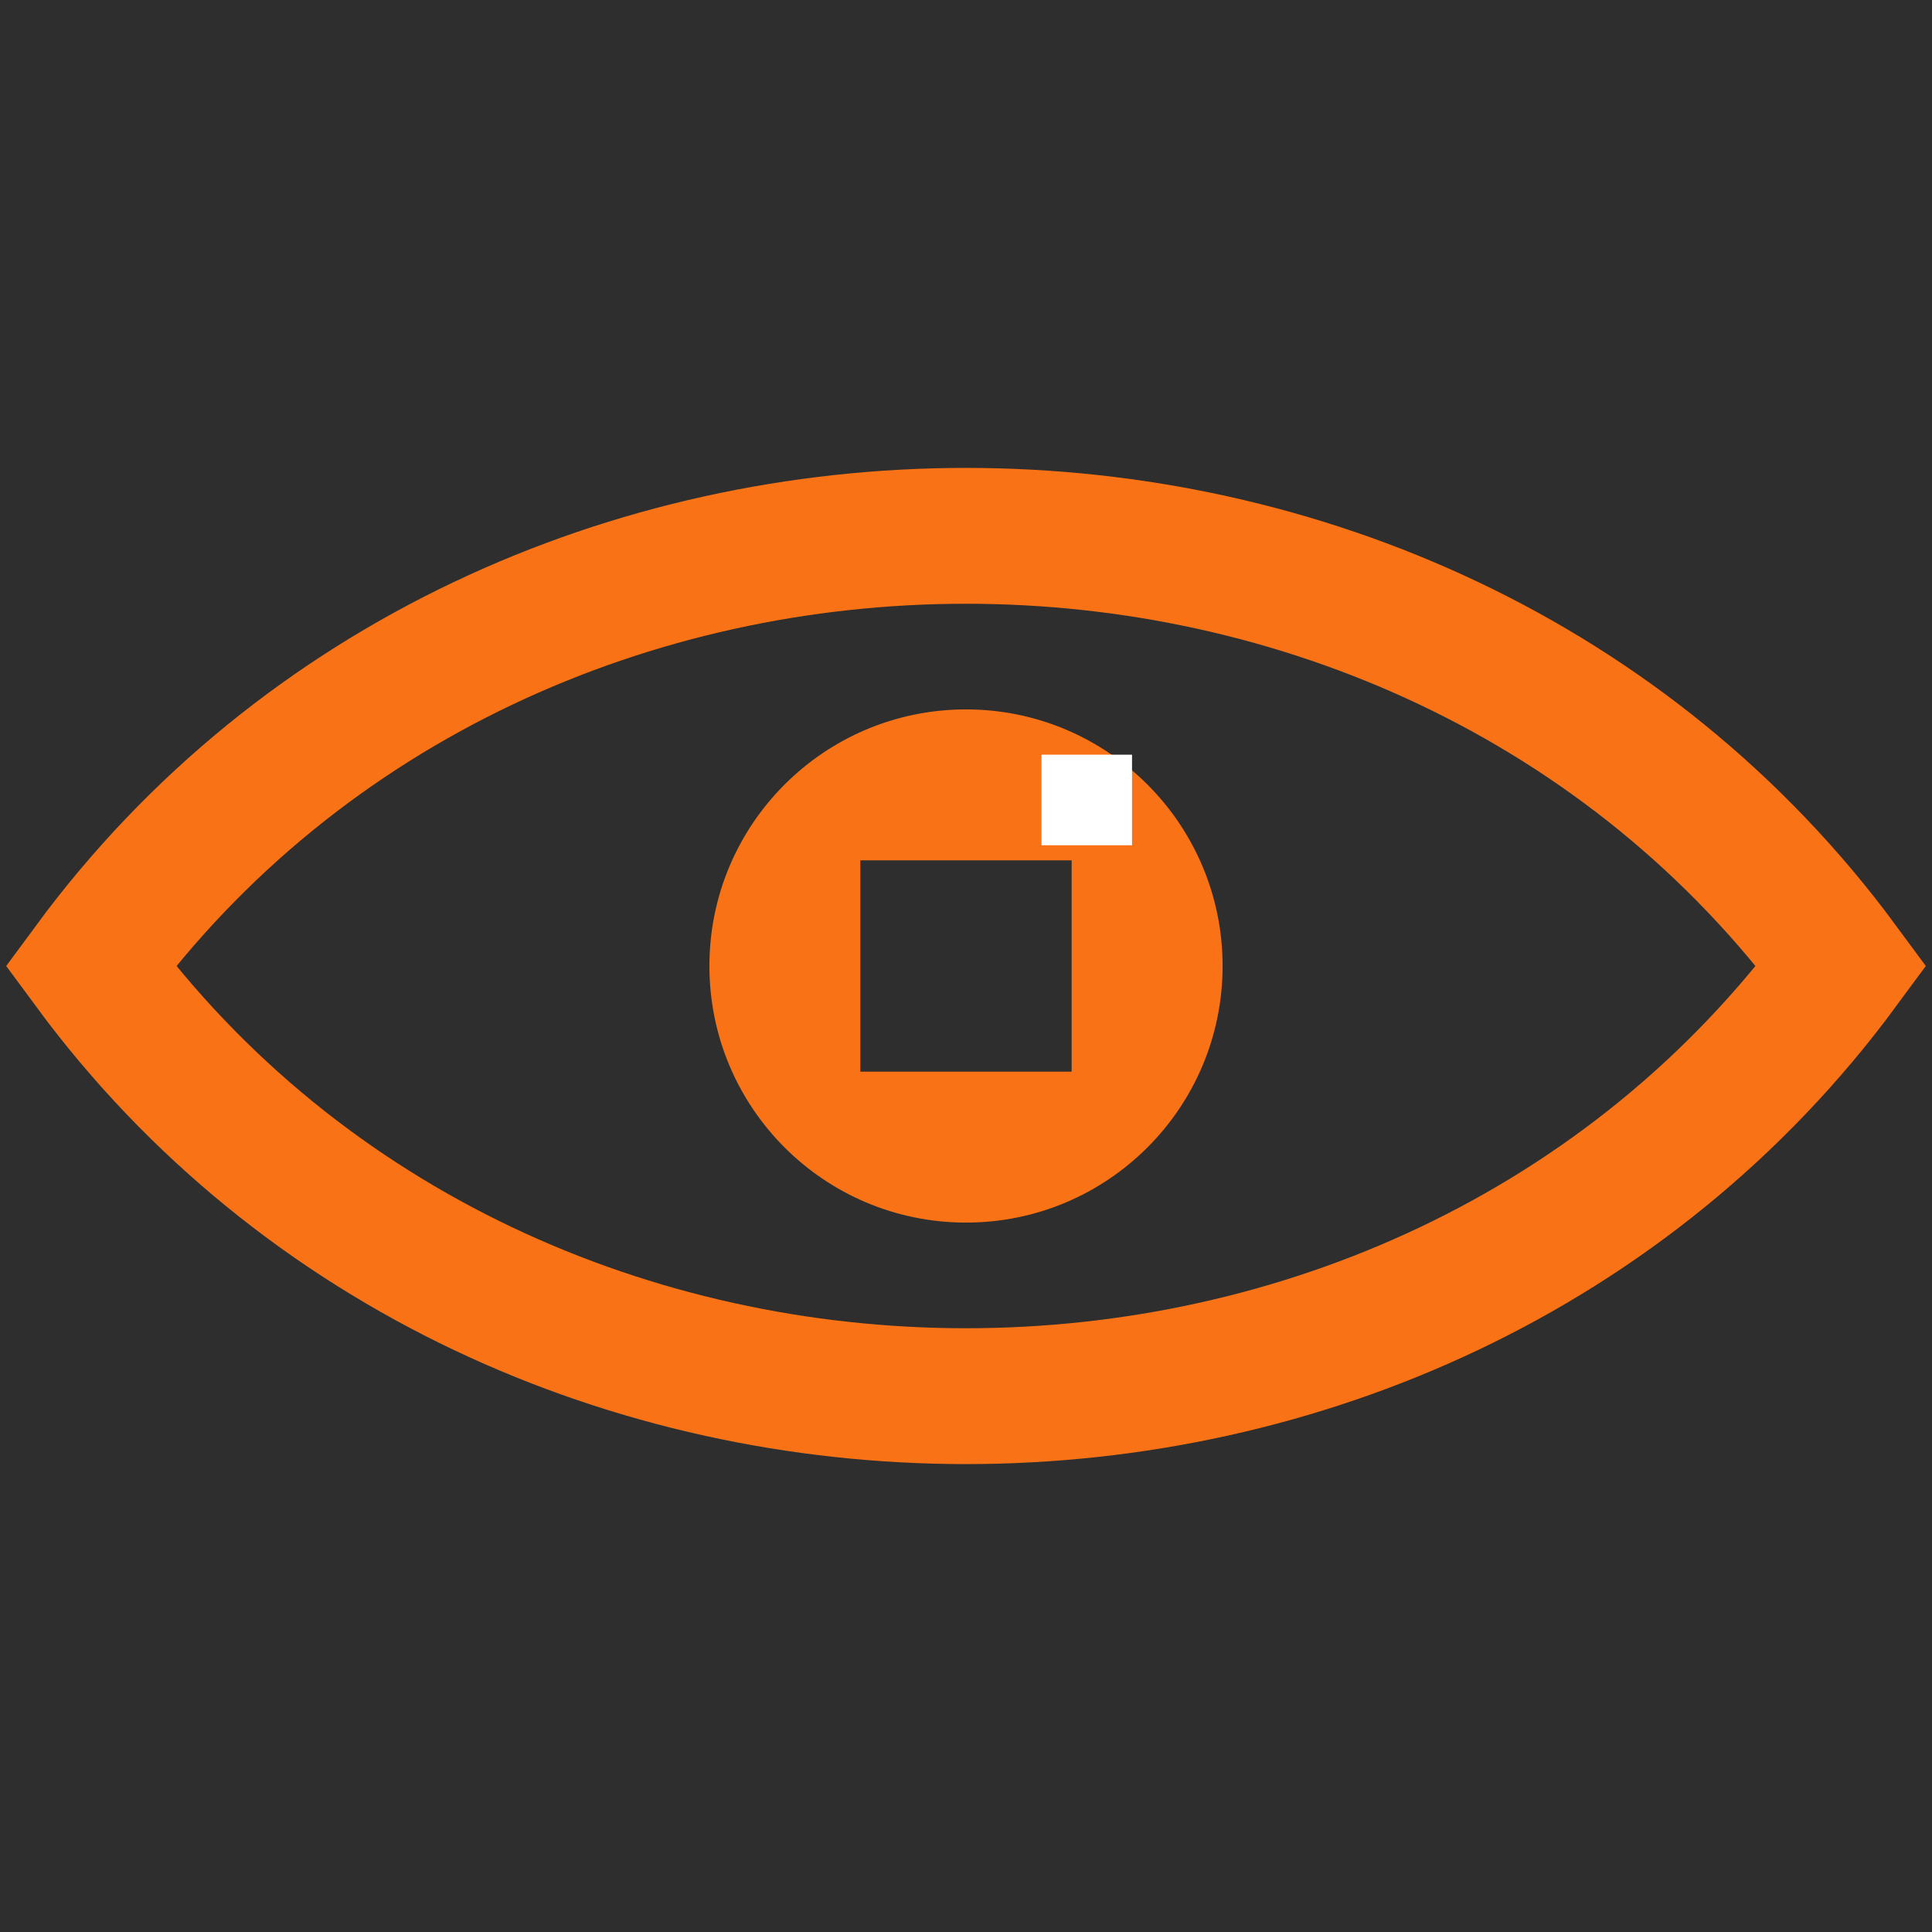
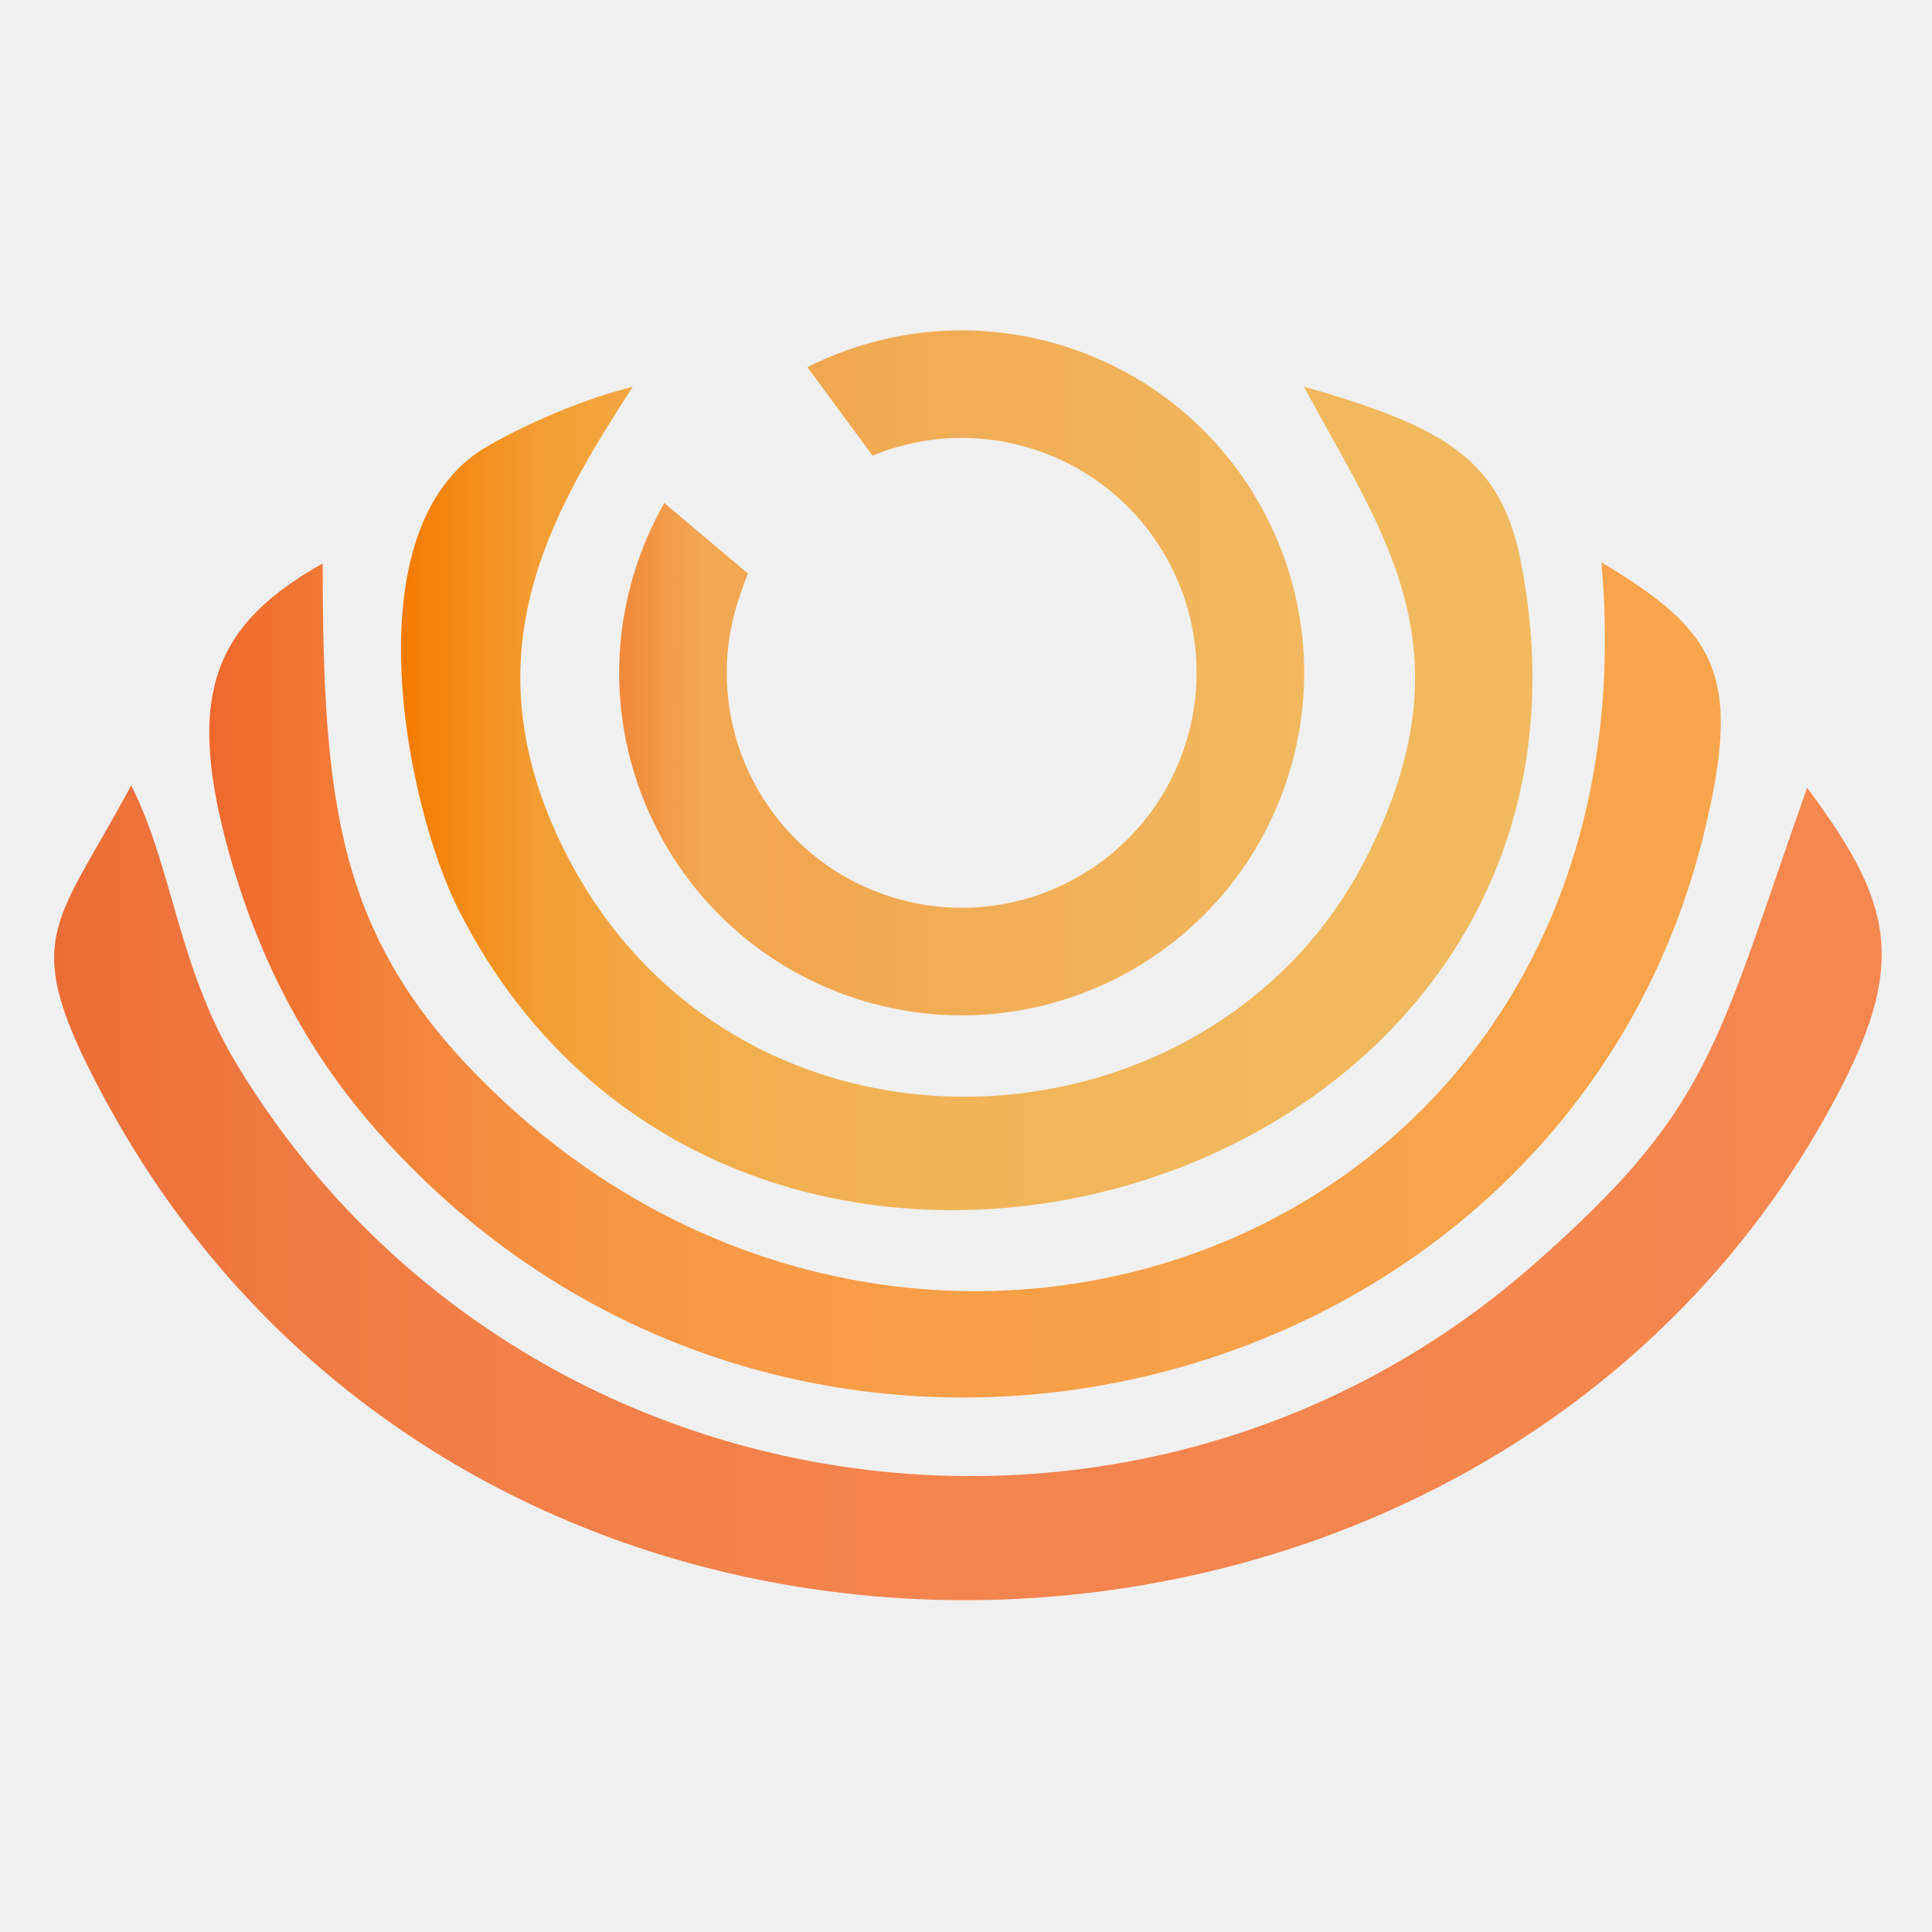
- <svg xmlns="http://www.w3.org/2000/svg" viewBox="0 0 64 64">
-   <rect width="64" height="64" fill="#2e2e2e" />
-   <g transform="translate(0 12)" fill="none" stroke="#f97316" stroke-linecap="square">
-     <path d="M3 20 C17 1 47 1 61 20 C47 39 17 39 3 20Z" stroke-width="4.5" />
-     <circle cx="32" cy="20" r="8.5" fill="#f97316" stroke="none" />
+ <svg xmlns="http://www.w3.org/2000/svg" xmlns:xlink="http://www.w3.org/1999/xlink" version="1.1" id="svg2067" width="64" height="64" viewBox="86 34.5 170 166">
+   <defs id="defs2071">
+     <clipPath clipPathUnits="userSpaceOnUse" id="clipPath2117">
+       <path d="m 171.884,144.5 c 5.449,-7.326 6.595,-11.257 2.296,-19.647 C 151.821,81.213 84.325,78.496 59.773,123.927 c -5.822,10.774 -3.365,11.236 1.699,20.731 2.724,-5.361 3.065,-11.925 6.927,-18.33 18.175,-30.145 59.355,-36.156 85.418,-13.286 11.794,10.349 12.037,14.378 18.067,31.458" clip-rule="evenodd" id="path2115" />
+     </clipPath>
+     <clipPath clipPathUnits="userSpaceOnUse" id="clipPath2133">
+       <path d="m 74.085,159.277 c 0.036,-15.561 0.888,-24.346 10.341,-33.901 28.618,-28.924 77.926,-11.013 73.908,33.977 7.559,-4.556 9.427,-7.323 6.64,-18.322 -9.567,-37.752 -59.859,-50.189 -87.295,-19.152 -4.245,4.802 -7.564,10.627 -9.68,18.055 -3.052,10.711 -1.059,15.312 6.087,19.343" clip-rule="evenodd" id="path2131" />
+     </clipPath>
+     <clipPath clipPathUnits="userSpaceOnUse" id="clipPath2149">
+       <path d="m 94.517,170.914 c -5.524,-8.508 -10.909,-17.771 -4.486,-30.579 11.166,-22.264 42.544,-20.792 52.863,-0.348 6.914,13.697 1.101,21.162 -4.168,30.942 9.262,-2.654 12.974,-4.761 14.301,-11.541 8.173,-41.771 -51.591,-59.442 -70.013,-22.873 -3.436,6.822 -7.181,25.201 1.91,30.47 2.7,1.564 6.417,3.148 9.591,3.929" clip-rule="evenodd" id="path2147" />
+     </clipPath>
+     <clipPath clipPathUnits="userSpaceOnUse" id="clipPath2167">
+       <path d="m 96.595,163.259 c -0.667,-1.171 -1.238,-2.417 -1.699,-3.734 -4.119,-11.759 2.074,-24.63 13.833,-28.749 11.759,-4.119 24.63,2.074 28.749,13.833 4.119,11.759 -2.074,24.63 -13.833,28.749 -6.025,2.11 -12.342,1.514 -17.624,-1.151 l 4.29,-5.824 c 3.383,1.39 7.269,1.593 10.992,0.288 8.066,-2.825 12.314,-11.654 9.488,-19.72 -2.826,-8.066 -11.654,-12.314 -19.72,-9.488 -8.066,2.826 -12.314,11.654 -9.488,19.72 0.189,0.538 0.343,0.994 0.52,1.431 z" clip-rule="evenodd" id="path2165" />
+     </clipPath>
+     <clipPath clipPathUnits="userSpaceOnUse" id="clipPath2695">
+       <path d="m 171.884,144.5 c 5.449,-7.326 6.595,-11.257 2.296,-19.647 C 151.821,81.213 84.325,78.496 59.773,123.927 c -5.822,10.774 -3.365,11.236 1.699,20.731 2.724,-5.361 3.065,-11.925 6.927,-18.33 18.175,-30.145 59.355,-36.156 85.418,-13.286 11.794,10.349 12.037,14.378 18.067,31.458" clip-rule="evenodd" id="path2693" />
+     </clipPath>
+     <clipPath clipPathUnits="userSpaceOnUse" id="clipPath2711">
+       <path d="m 74.085,159.277 c 0.036,-15.561 0.888,-24.346 10.341,-33.901 28.618,-28.924 77.926,-11.013 73.908,33.977 7.559,-4.556 9.427,-7.323 6.64,-18.322 -9.567,-37.752 -59.859,-50.189 -87.295,-19.152 -4.245,4.802 -7.564,10.627 -9.68,18.055 -3.052,10.711 -1.059,15.312 6.087,19.343" clip-rule="evenodd" id="path2709" />
+     </clipPath>
+     <clipPath clipPathUnits="userSpaceOnUse" id="clipPath2727">
+       <path d="m 94.517,170.914 c -5.524,-8.508 -10.909,-17.771 -4.486,-30.579 11.166,-22.264 42.544,-20.792 52.863,-0.348 6.914,13.697 1.101,21.162 -4.168,30.942 9.262,-2.654 12.974,-4.761 14.301,-11.541 8.173,-41.771 -51.591,-59.442 -70.013,-22.873 -3.436,6.822 -7.181,25.201 1.91,30.47 2.7,1.564 6.417,3.148 9.591,3.929" clip-rule="evenodd" id="path2725" />
+     </clipPath>
+     <clipPath clipPathUnits="userSpaceOnUse" id="clipPath2745">
+       <path d="m 96.595,163.259 c -0.667,-1.171 -1.238,-2.417 -1.699,-3.734 -4.119,-11.759 2.074,-24.63 13.833,-28.749 11.759,-4.119 24.63,2.074 28.749,13.833 4.119,11.759 -2.074,24.63 -13.833,28.749 -6.025,2.11 -12.342,1.514 -17.624,-1.151 l 4.29,-5.824 c 3.383,1.39 7.269,1.593 10.992,0.288 8.066,-2.825 12.314,-11.654 9.488,-19.72 -2.826,-8.066 -11.654,-12.314 -19.72,-9.488 -8.066,2.826 -12.314,11.654 -9.488,19.72 0.189,0.538 0.343,0.994 0.52,1.431 z" clip-rule="evenodd" id="path2743" />
+     </clipPath>
+     <linearGradient xlink:href="#linearGradient660" id="linearGradient661" x1="51.859" y1="109.048" x2="172.263" y2="109.048" gradientUnits="userSpaceOnUse" />
+     <linearGradient id="linearGradient660">
+       <stop style="stop-color:#eb6d36;stop-opacity:1;" offset="0" id="stop660" />
+       <stop style="stop-color:#f07942;stop-opacity:1;" offset="0.12" id="stop664" />
+       <stop style="stop-color:#f28048;stop-opacity:1;" offset="0.25" id="stop663" />
+       <stop style="stop-color:#f4844d;stop-opacity:1;" offset="0.5" id="stop662" />
+       <stop style="stop-color:#f5874f;stop-opacity:1;" offset="1" id="stop661" />
+     </linearGradient>
+     <linearGradient xlink:href="#linearGradient653" id="linearGradient654" x1="62.08" y1="95.024" x2="161.661" y2="95.024" gradientUnits="userSpaceOnUse" />
+     <linearGradient id="linearGradient653">
+       <stop style="stop-color:#f0682d;stop-opacity:1;" offset="0" id="stop653" />
+       <stop style="stop-color:#f4833b;stop-opacity:1;" offset="0.12" id="stop657" />
+       <stop style="stop-color:#f79543;stop-opacity:1;" offset="0.25" id="stop656" />
+       <stop style="stop-color:#f89f48;stop-opacity:1;" offset="0.5" id="stop655" />
+       <stop style="stop-color:#f9a54b;stop-opacity:1;" offset="1" id="stop654" />
+     </linearGradient>
+     <linearGradient xlink:href="#linearGradient646" id="linearGradient633" x1="89.084" y1="-31.704" x2="134.215" y2="-31.704" gradientUnits="userSpaceOnUse" gradientTransform="translate(0,106.5)" />
+     <linearGradient id="linearGradient646">
+       <stop style="stop-color:#f08939;stop-opacity:1;" offset="0" id="stop645" />
+       <stop style="stop-color:#f2a54e;stop-opacity:0.973;" offset="0.12" id="stop647" />
+       <stop style="stop-color:#f1a64f;stop-opacity:1;" offset="0.25" id="stop649" />
+       <stop style="stop-color:#f1ad55;stop-opacity:1;" offset="0.5" id="stop648" />
+       <stop style="stop-color:#f1b85f;stop-opacity:1;" offset="1" id="stop646" />
+     </linearGradient>
+     <linearGradient xlink:href="#linearGradient636" id="linearGradient637" x1="74.711" y1="-35.436" x2="149.255" y2="-35.436" gradientUnits="userSpaceOnUse" gradientTransform="translate(0,118.5)" />
+     <linearGradient id="linearGradient636">
+       <stop style="stop-color:#f57b00;stop-opacity:1;" offset="0" id="stop636" />
+       <stop style="stop-color:#f39d33;stop-opacity:1;" offset="0.12" id="stop642" />
+       <stop style="stop-color:#f2ac4a;stop-opacity:1;" offset="0.25" id="stop641" />
+       <stop style="stop-color:#f1b558;stop-opacity:1;" offset="0.5" id="stop638" />
+       <stop style="stop-color:#f1ba60;stop-opacity:1;" offset="1" id="stop637" />
+     </linearGradient>
+   </defs>
+   <g id="g2075" transform="matrix(1.333333,0,0,-1.333333,1.333333,294.3499)">
+     <g id="g1472" transform="matrix(1.001691,0,0,-1.001691,15.1266,226.9036)">
+       <path clip-rule="evenodd" d="m 167.348,82.363 c 5.449,7.324 6.594,11.258 2.293,19.648 -22.355,43.637 -89.852,46.355 -114.406,0.926 -5.82,-10.779 -3.363,-11.24 1.699,-20.731 2.727,5.36 3.066,11.923 6.93,18.328 18.172,30.143 59.355,36.156 85.418,13.285 11.793,-10.347 12.035,-14.38 18.066,-31.457" id="path4983" style="fill:url(#linearGradient661);stroke-width:1" />
+       <path clip-rule="evenodd" d="m 69.547,67.586 c 0.039,15.562 0.891,24.348 10.344,33.902 28.617,28.922 77.926,11.012 73.906,-33.977 7.559,4.555 9.426,7.32 6.641,18.32 C 150.871,123.582 100.578,136.02 73.141,104.984 68.898,100.184 65.578,94.361 63.461,86.931 60.41,76.22 62.402,71.619 69.547,67.586" id="path4992" style="fill:url(#linearGradient654);stroke-width:1" />
+       <path clip-rule="evenodd" d="m 92.059,63.605 c -0.668,1.168 -1.238,2.414 -1.699,3.73 -4.121,11.762 2.074,24.633 13.832,28.75 11.758,4.121 24.629,-2.074 28.75,-13.832 4.117,-11.758 -2.074,-24.629 -13.832,-28.75 -6.027,-2.109 -12.344,-1.512 -17.625,1.152 l 4.289,5.824 c 3.383,-1.391 7.27,-1.594 10.992,-0.289 8.066,2.824 12.312,11.656 9.488,19.719 -2.824,8.066 -11.652,12.316 -19.719,9.488 C 98.469,86.574 94.219,77.746 97.047,69.68 97.234,69.141 97.387,68.688 97.566,68.25 Z m 0,0" id="path487-6" style="fill:url(#linearGradient633)" />
+       <path clip-rule="evenodd" d="m 89.98,55.949 c -5.523,8.509 -10.91,17.771 -4.488,30.577 11.168,22.266 42.547,20.792 52.863,0.348 6.914,-13.697 1.102,-21.159 -4.164,-30.941 9.262,2.653 12.973,4.762 14.301,11.543 8.172,41.77 -51.594,59.441 -70.016,22.871 -3.434,-6.821 -7.18,-25.205 1.91,-30.469 2.703,-1.566 6.418,-3.148 9.594,-3.931" id="path636" style="fill:url(#linearGradient637);stroke-width:1" />
+     </g>
  </g>
-   <rect x="28.5" y="28.5" width="7" height="7" fill="#2e2e2e" />
-   <rect x="34.5" y="25" width="3" height="3" fill="#fff" />
</svg>
